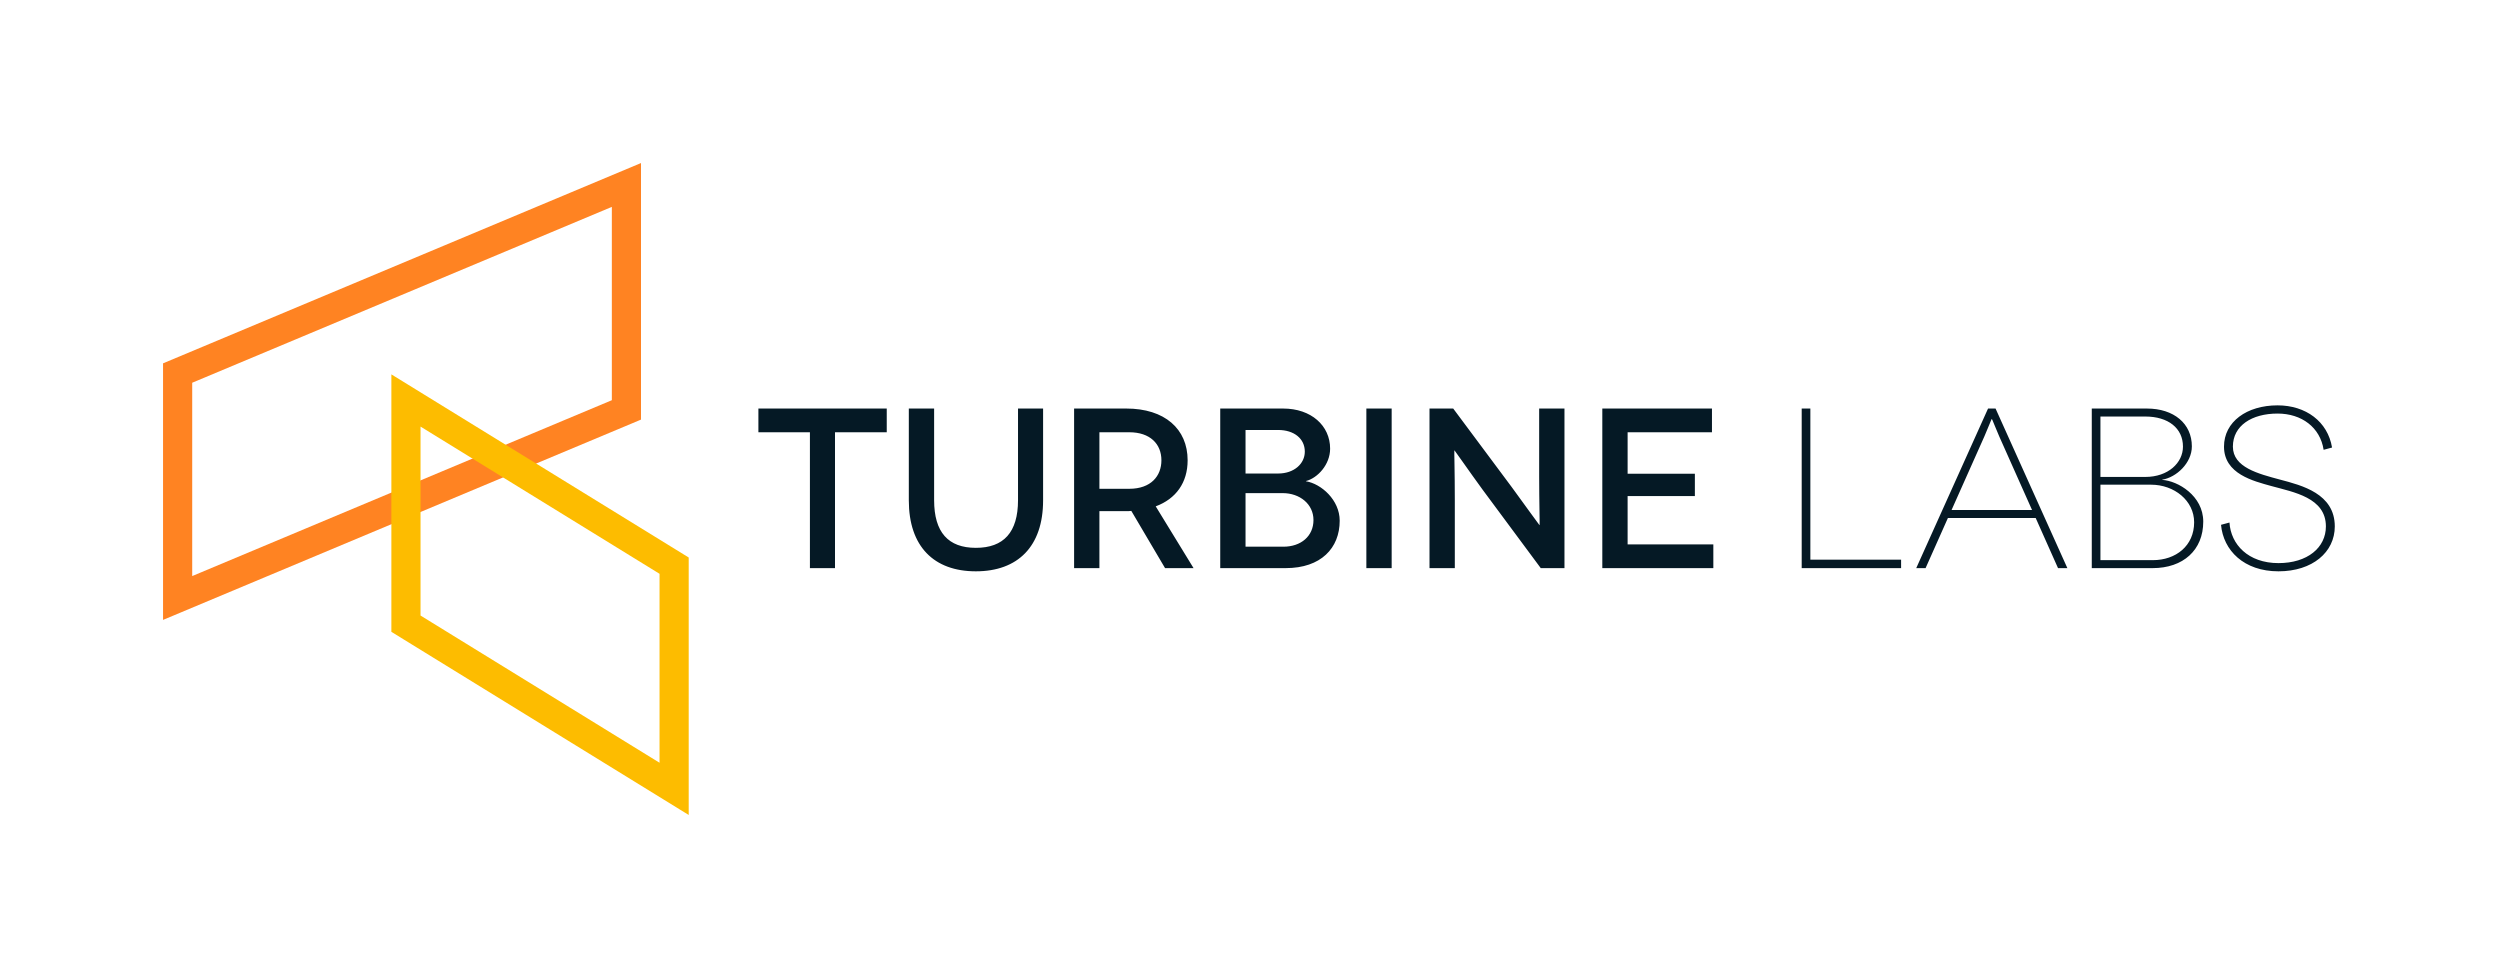
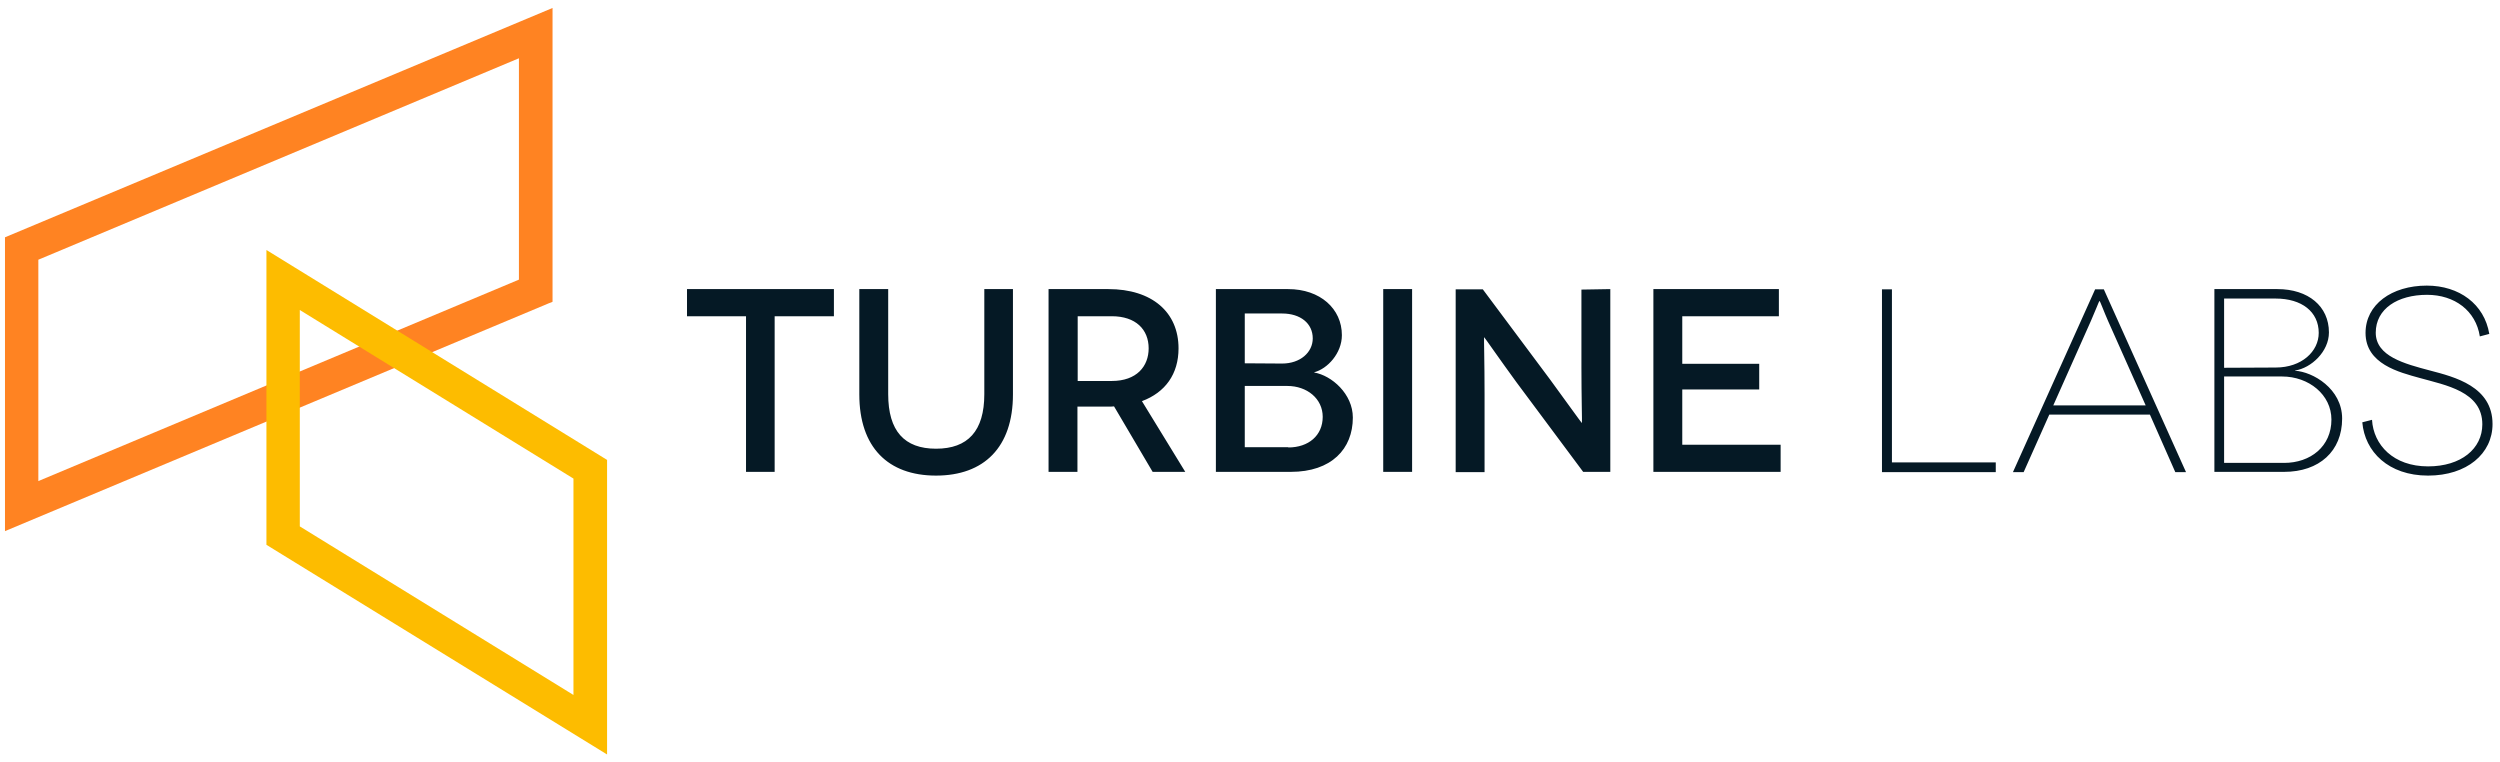
- <svg xmlns="http://www.w3.org/2000/svg" viewBox="0 0 1150 450">
-   <g fill="none" fill-rule="evenodd">
-     <path d="M294.86 75L75 167.134v118.02l218.38-91.515 1.48-.62V75zM88.415 176.06l193.03-80.893v88.928l-193.03 80.893v-88.93z" fill="#FF8322" />
-     <path d="M180.03 290.643l136.775 84.243v-118.43L180.03 172.213v118.43zm13.414-7.492v-86.918L303.39 263.95v86.917L193.444 283.15z" fill="#FDBC00" />
-     <g fill="#051925">
-       <path d="M407.904 187.93v10.907H384.1v62.503h-11.537v-62.503h-23.7V187.93M479.824 187.93v42.263c0 21.184-11.64 32.614-30.935 32.614-19.297 0-30.833-11.43-30.833-32.614V187.93h11.64v42.158c0 14.787 6.502 21.918 19.192 21.918 12.792 0 19.4-7.13 19.4-21.918V187.93h11.534zM519.464 224.845c9.964 0 14.787-5.873 14.787-13.11 0-7.55-5.242-12.897-14.786-12.897h-13.737v26.007h13.737zm16.465 36.494l-15.522-26.323c-.734.105-1.468.105-2.306.105h-12.375v26.217h-11.64v-73.41h24.015c17.618 0 28.208 9.334 28.208 23.806 0 10.278-5.347 17.723-14.68 21.184l17.407 28.42H535.93zM590.356 251.482c8.074 0 13.842-4.824 13.842-12.27 0-7.34-6.292-12.375-14.156-12.375h-17.095v24.645h17.41zm-2.413-33.663c7.34 0 12.27-4.51 12.27-10.07 0-5.976-4.93-9.96-12.27-9.96h-14.996v20.03h14.996zm2.308-29.89c12.9 0 21.604 7.866 21.604 18.458 0 7.34-5.77 13.528-11.116 14.892v.104c7.025 1.154 15.52 8.6 15.52 18.143 0 12.583-8.6 21.812-24.855 21.812h-30.097v-73.41h28.945zM628.526 261.34h11.64v-73.408h-11.64M719.655 187.93v73.41H708.75l-26.743-36.076c-6.502-8.913-12.793-18.037-12.898-18.037h-.106c-.105 0 .21 9.857.21 22.966v31.147h-11.64v-73.41h10.906l26.95 36.18c5.243 7.132 12.585 17.41 12.69 17.41h.104c.105 0-.21-10.802-.21-22.338v-31.25h11.64zM788.134 250.433v10.906h-51.07v-73.41h50.44v10.908h-38.8v19.085h30.936V228.2h-30.937v22.233M874.503 257.46v3.88H828.78v-73.41h3.985v69.53M934.74 234.598l-15.102-33.873c-1.573-3.565-3.25-7.97-3.356-7.97h-.105c-.105 0-1.783 4.405-3.356 7.97l-15.1 33.873h37.02zm1.676 3.67h-40.374l-10.276 23.07h-4.3l33.033-73.407h3.46l33.033 73.41h-4.3l-10.277-23.072zM990.32 257.67c10.592 0 18.982-6.608 18.982-17.41 0-9.962-9.124-17.303-19.82-17.303H966.2v34.712h24.12zm-3.46-38.278c10.486 0 17.303-6.502 17.303-13.948 0-8.494-6.817-13.842-17.304-13.842H966.2v27.79h20.66zm.733-31.46c12.375 0 20.66 6.92 20.66 17.407 0 7.655-7.13 14.26-13.634 15.31v.105c7.13.42 18.876 7.236 18.876 19.19 0 13.11-9.228 21.394-23.28 21.394h-28V187.93h25.377zM1068.867 206.913c-1.573-10.278-10.067-16.675-21.184-16.675-11.85 0-20.554 5.558-20.554 15.206 0 9.543 11.64 12.48 21.81 15.206 9.86 2.622 25.066 6.397 25.066 21.498 0 11.85-10.278 20.66-25.903 20.66-15.94 0-25.378-9.65-26.427-21.394l3.88-1.048c.63 10.067 8.6 18.666 22.547 18.666 13.32 0 21.812-7.13 21.812-16.884 0-13.213-14.786-15.73-25.063-18.562-8.284-2.306-21.813-5.557-21.813-18.142 0-11.43 10.486-18.98 24.643-18.98 13.004 0 23.072 7.445 25.063 19.4l-3.88 1.05z" />
+ <svg xmlns="http://www.w3.org/2000/svg" version="1.1" id="Layer_1" x="0px" y="0px" viewBox="0 0 1004 306" style="enable-background:new 0 0 1004 306;" xml:space="preserve">
+   <style type="text/css">
+ 	.st0{fill:#FF8322;}
+ 	.st1{fill:#FDBC00;}
+ 	.st2{fill:#051925;}
+ </style>
+   <g>
+     <path class="st0" d="M221.9,3.2L2,95.3v118l218.4-91.5l1.5-0.6L221.9,3.2L221.9,3.2z M15.4,104.3l193-80.9v88.9l-193,80.9   L15.4,104.3L15.4,104.3z" />
+     <path class="st1" d="M107,218.8l136.8,84.2V184.7L107,100.4V218.8z M120.4,211.4v-86.9l109.9,67.7v86.9L120.4,211.4L120.4,211.4z" />
+     <g>
+       <path class="st2" d="M334.9,116.1V127h-23.8v62.5h-11.5V127h-23.7v-10.9 M406.8,116.1v42.3c0,21.2-11.6,32.6-30.9,32.6    c-19.3,0-30.8-11.4-30.8-32.6v-42.3h11.6v42.2c0,14.8,6.5,21.9,19.2,21.9c12.8,0,19.4-7.1,19.4-21.9v-42.2H406.8L406.8,116.1z     M446.5,153c10,0,14.8-5.9,14.8-13.1c0-7.6-5.2-12.9-14.8-12.9h-13.7v26H446.5L446.5,153z M462.9,189.5l-15.5-26.3    c-0.7,0.1-1.5,0.1-2.3,0.1h-12.4v26.2h-11.6v-73.4h24c17.6,0,28.2,9.3,28.2,23.8c0,10.3-5.3,17.7-14.7,21.2l17.4,28.4L462.9,189.5    L462.9,189.5z M517.4,179.7c8.1,0,13.8-4.8,13.8-12.3c0-7.3-6.3-12.4-14.2-12.4h-17.1v24.6H517.4L517.4,179.7z M514.9,146    c7.3,0,12.3-4.5,12.3-10.1c0-6-4.9-10-12.3-10h-15v20L514.9,146L514.9,146z M517.3,116.1c12.9,0,21.6,7.9,21.6,18.5    c0,7.3-5.8,13.5-11.1,14.9v0.1c7,1.2,15.5,8.6,15.5,18.1c0,12.6-8.6,21.8-24.9,21.8h-30.1v-73.4L517.3,116.1L517.3,116.1z     M555.5,189.5h11.6v-73.4h-11.6 M646.7,116.1v73.4h-10.9L609,153.5c-6.5-8.9-12.8-18-12.9-18H596c-0.1,0,0.2,9.9,0.2,23v31.1    h-11.6v-73.4h10.9l27,36.2c5.2,7.1,12.6,17.4,12.7,17.4h0.1c0.1,0-0.2-10.8-0.2-22.3v-31.2L646.7,116.1L646.7,116.1z M715.1,178.6    v10.9h-51.1v-73.4h50.4V127h-38.8v19.1h30.9v10.3h-30.9v22.2 M801.5,185.7v3.9h-45.7v-73.4h4v69.5 M861.7,162.8l-15.1-33.9    c-1.6-3.6-3.2-8-3.4-8h-0.1c-0.1,0-1.8,4.4-3.4,8l-15.1,33.9H861.7L861.7,162.8z M863.4,166.5H823l-10.3,23.1h-4.3l33-73.4h3.5    l33,73.4h-4.3L863.4,166.5L863.4,166.5z M917.3,185.9c10.6,0,19-6.6,19-17.4c0-10-9.1-17.3-19.8-17.3h-23.3v34.7L917.3,185.9    L917.3,185.9z M913.9,147.6c10.5,0,17.3-6.5,17.3-13.9c0-8.5-6.8-13.8-17.3-13.8h-20.7v27.8L913.9,147.6L913.9,147.6z     M914.6,116.1c12.4,0,20.7,6.9,20.7,17.4c0,7.7-7.1,14.3-13.6,15.3v0.1c7.1,0.4,18.9,7.2,18.9,19.2c0,13.1-9.2,21.4-23.3,21.4h-28    v-73.4L914.6,116.1L914.6,116.1z M995.9,135.1c-1.6-10.3-10.1-16.7-21.2-16.7c-11.8,0-20.6,5.6-20.6,15.2    c0,9.5,11.6,12.5,21.8,15.2c9.9,2.6,25.1,6.4,25.1,21.5c0,11.9-10.3,20.7-25.9,20.7c-15.9,0-25.4-9.6-26.4-21.4l3.9-1    c0.6,10.1,8.6,18.7,22.5,18.7c13.3,0,21.8-7.1,21.8-16.9c0-13.2-14.8-15.7-25.1-18.6c-8.3-2.3-21.8-5.6-21.8-18.1    c0-11.4,10.5-19,24.6-19c13,0,23.1,7.4,25.1,19.4L995.9,135.1L995.9,135.1z" />
    </g>
  </g>
</svg>
